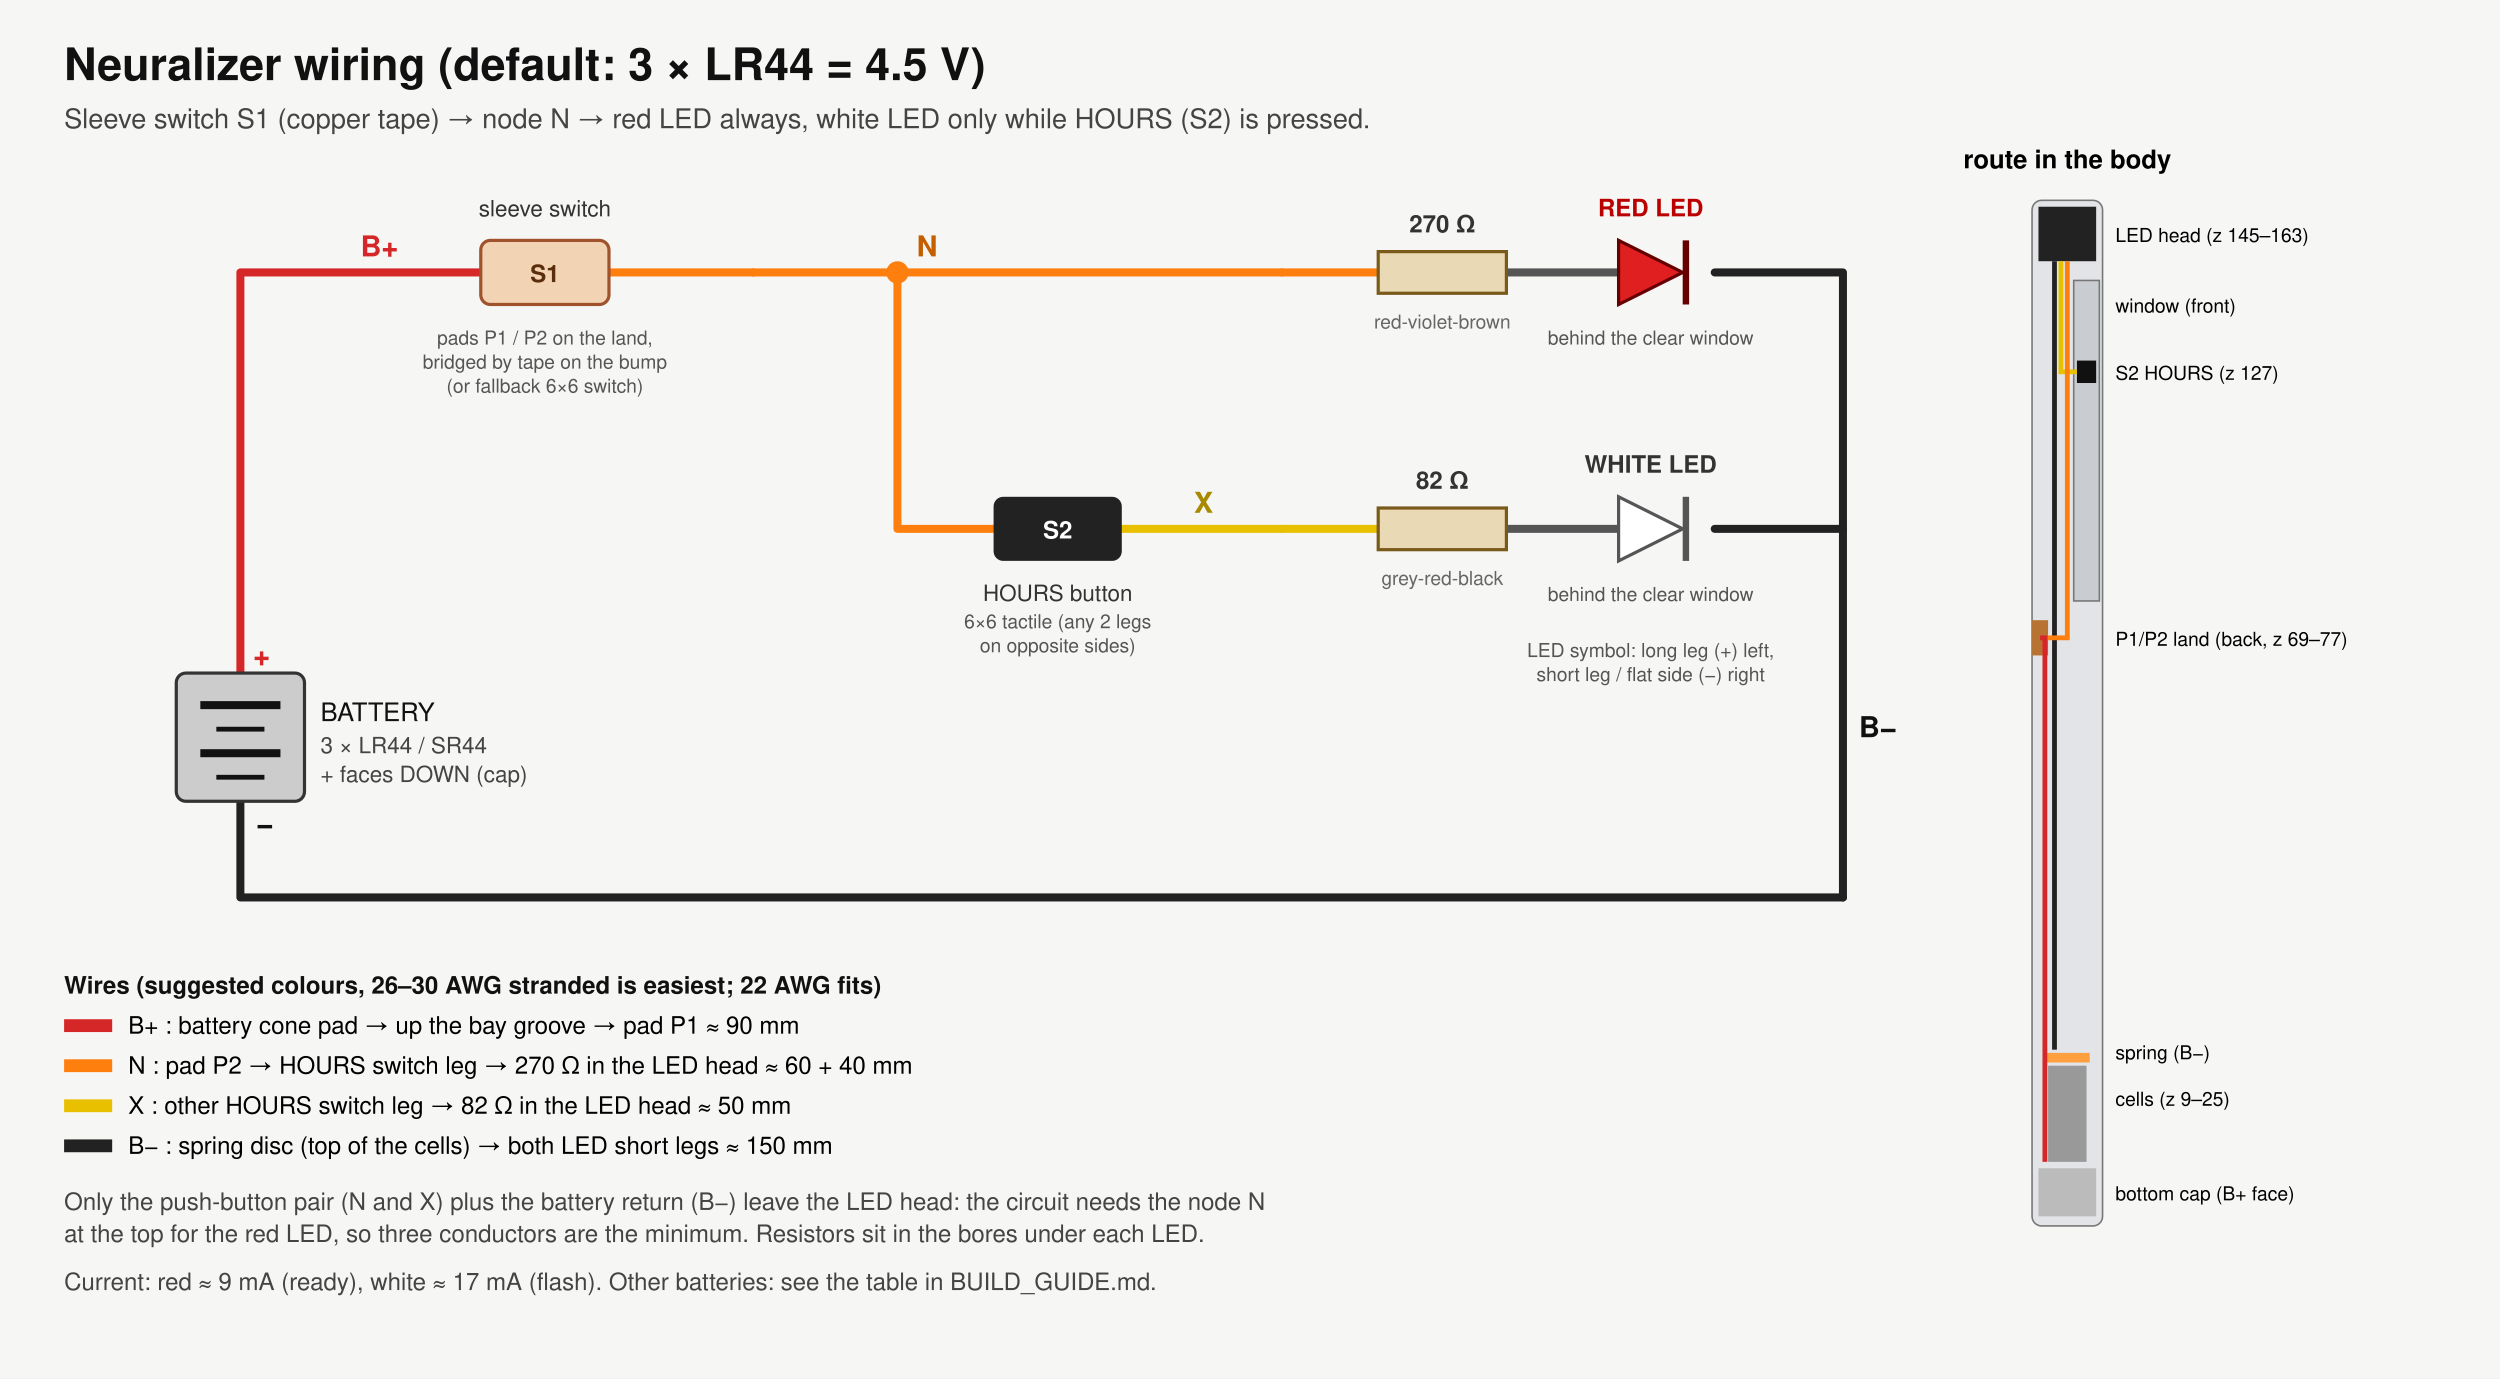
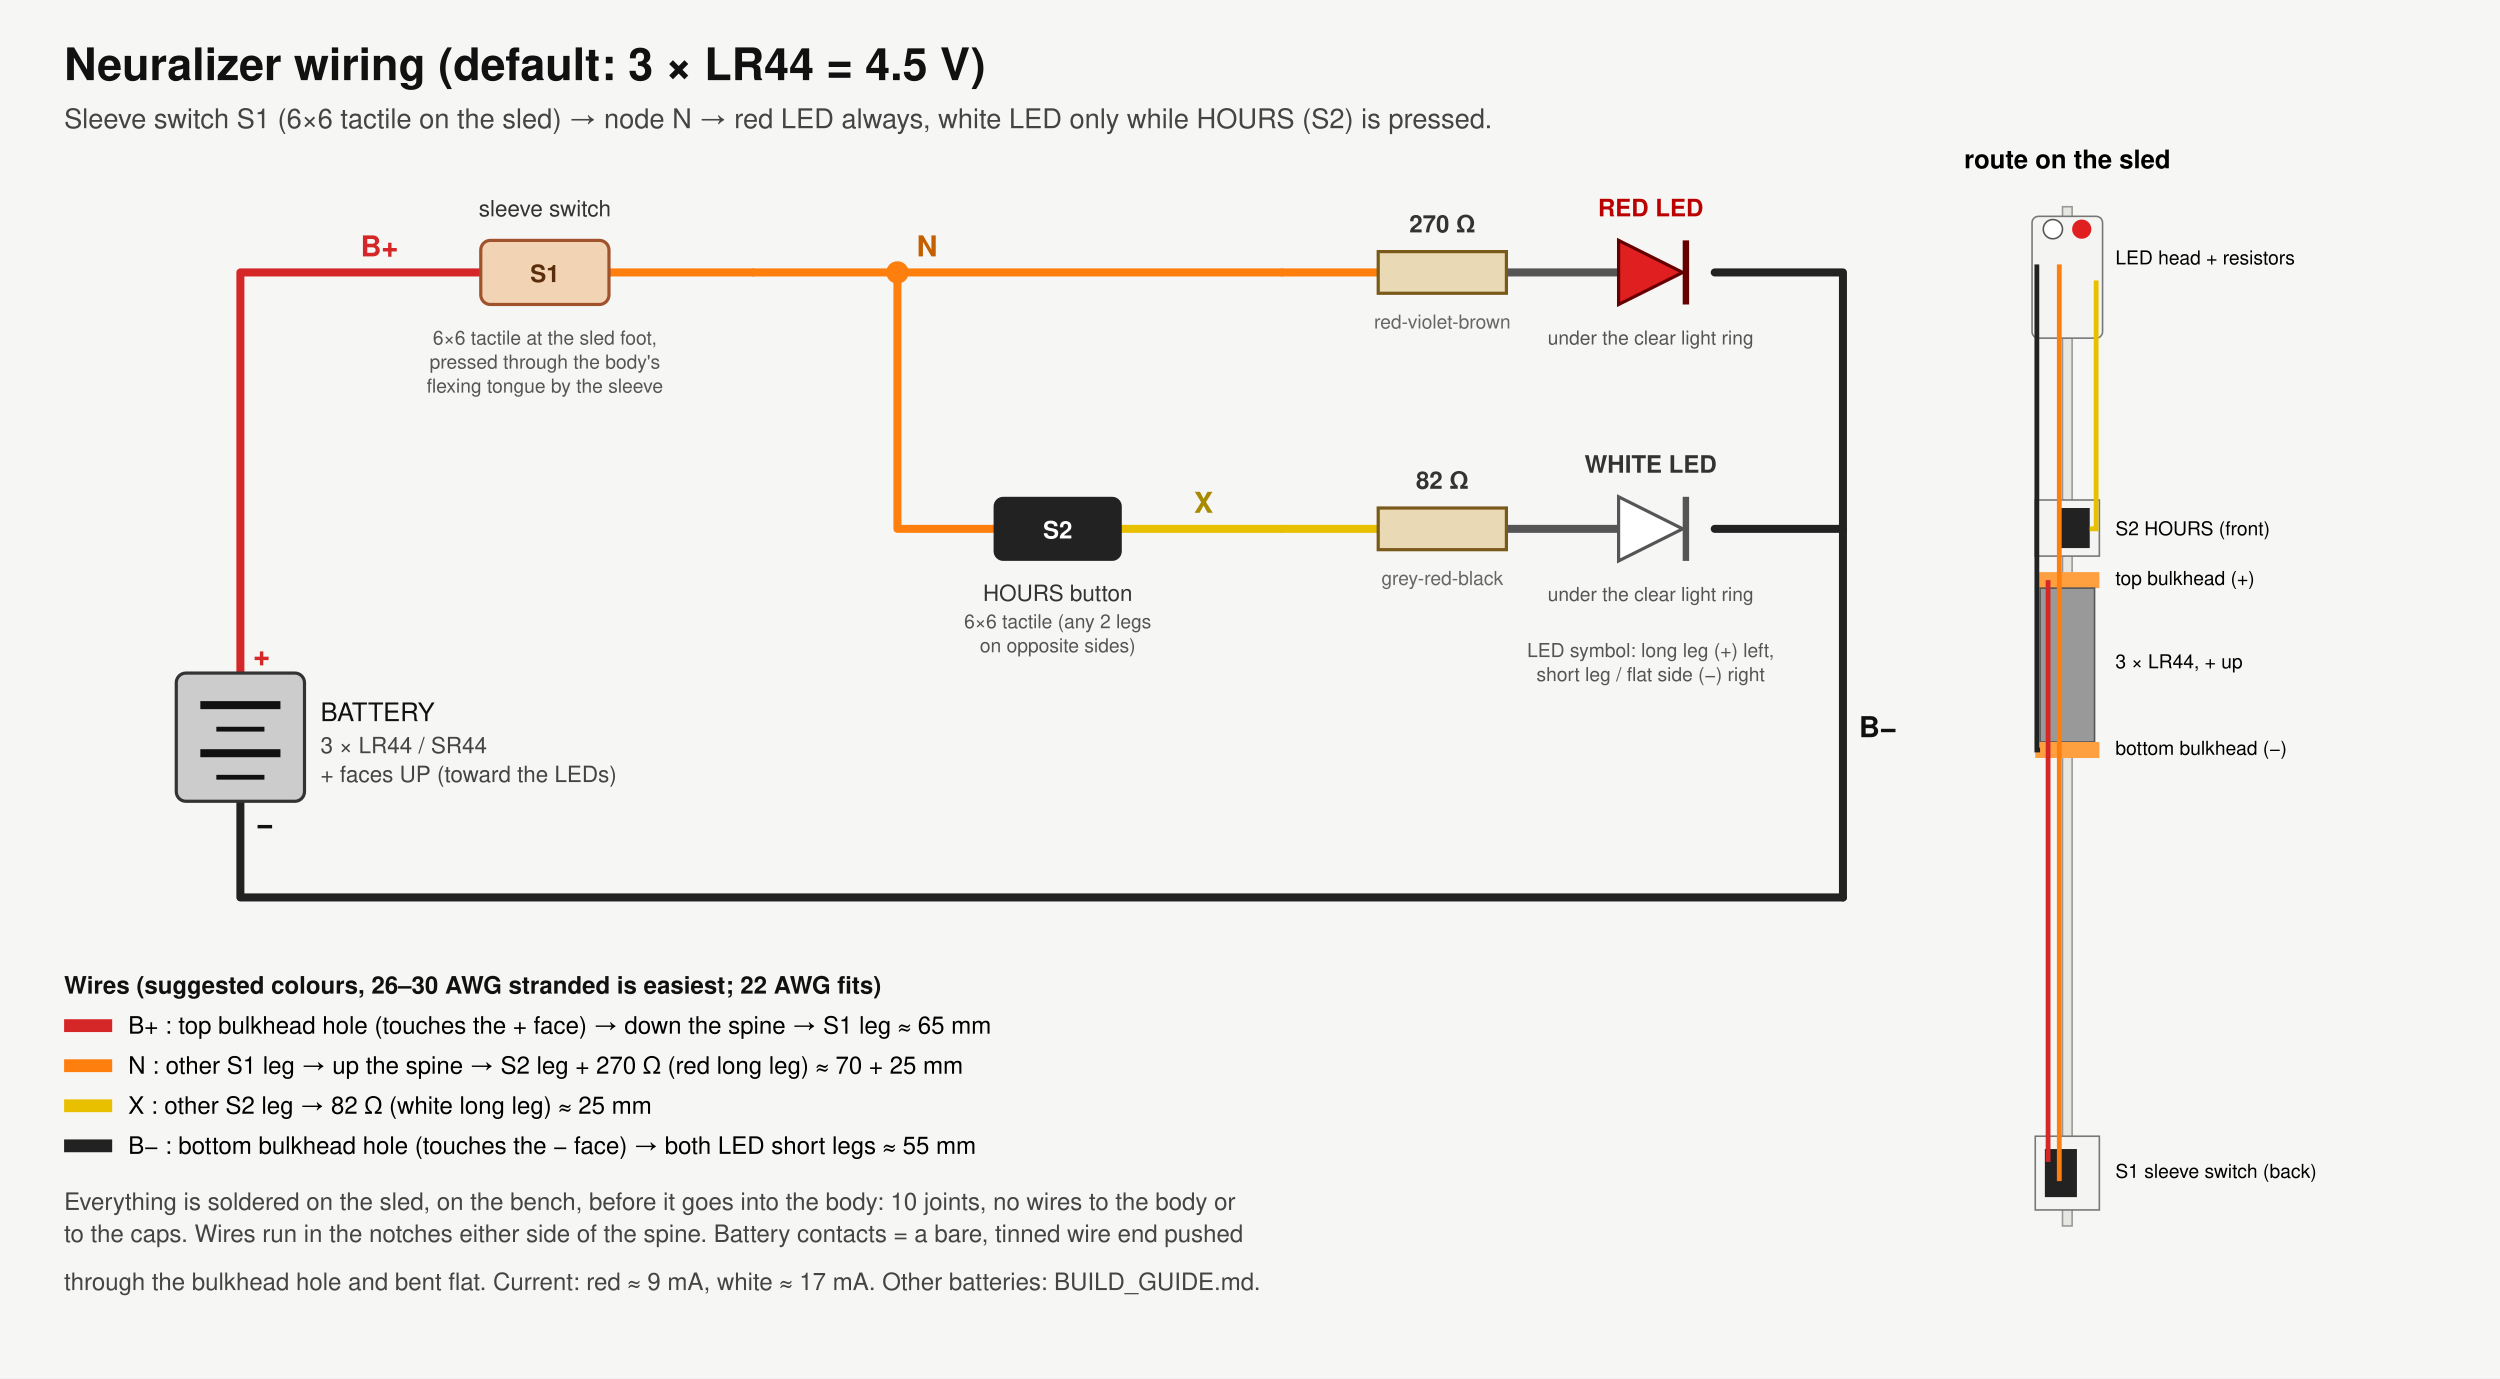
<svg xmlns="http://www.w3.org/2000/svg" width="1560" height="860" viewBox="0 0 1560 860" font-family="Helvetica, Arial, sans-serif">
  <rect width="1560" height="860" fill="#f6f6f4" />
  <text x="40" y="50" font-size="28" font-weight="700" fill="#111">Neuralizer wiring (default: 3 × LR44 = 4.5 V)</text>
-   <text x="40" y="80" font-size="17" fill="#444">Sleeve switch S1 (copper tape) → node N → red LED always, white LED only while HOURS (S2) is pressed.</text>
+   <text x="40" y="80" font-size="17" fill="#444">Sleeve switch S1 (6×6 tactile on the sled) → node N → red LED always, white LED only while HOURS (S2) is pressed.</text>
  <g stroke-width="5" fill="none" stroke-linecap="round" stroke-linejoin="round">
    <path d="M150 420 V170 H300" stroke="#d62728" />
    <path d="M380 170 H470" stroke="#ff7f0e" />
    <path d="M470 170 H800" stroke="#ff7f0e" />
    <path d="M560 170 V330 H620" stroke="#ff7f0e" />
    <path d="M800 170 H860" stroke="#ff7f0e" />
    <path d="M940 170 H1010" stroke="#555" />
    <path d="M1070 170 H1150 V560" stroke="#222" />
    <path d="M700 330 H800" stroke="#e8c000" />
    <path d="M800 330 H860" stroke="#e8c000" />
    <path d="M940 330 H1010" stroke="#555" />
    <path d="M1070 330 H1150" stroke="#222" />
    <path d="M1150 560 H150 V500" stroke="#222" />
  </g>
  <g>
    <rect x="110" y="420" width="80" height="80" rx="6" fill="#ccc" stroke="#333" stroke-width="2" />
    <line x1="125" y1="440" x2="175" y2="440" stroke="#111" stroke-width="5" />
    <line x1="135" y1="455" x2="165" y2="455" stroke="#111" stroke-width="3" />
    <line x1="125" y1="470" x2="175" y2="470" stroke="#111" stroke-width="5" />
    <line x1="135" y1="485" x2="165" y2="485" stroke="#111" stroke-width="3" />
    <text x="200" y="450" font-size="16" fill="#111">BATTERY</text>
    <text x="200" y="470" font-size="14" fill="#444">3 × LR44 / SR44</text>
-     <text x="200" y="488" font-size="14" fill="#444">+ faces DOWN (cap)</text>
+     <text x="200" y="488" font-size="14" fill="#444">+ faces UP (toward the LEDs)</text>
    <text x="158" y="415" font-size="18" fill="#d62728" font-weight="700">+</text>
    <text x="160" y="520" font-size="18" fill="#111" font-weight="700">−</text>
  </g>
  <g>
    <rect x="300" y="150" width="80" height="40" rx="6" fill="#f2d3b3" stroke="#a0522d" stroke-width="2" />
    <text x="340" y="176" font-size="15" text-anchor="middle" fill="#5a2d0c" font-weight="700">S1</text>
    <text x="340" y="135" font-size="14" text-anchor="middle" fill="#333">sleeve switch</text>
-     <text x="340" y="215" font-size="12" text-anchor="middle" fill="#555">pads P1 / P2 on the land,</text>
-     <text x="340" y="230" font-size="12" text-anchor="middle" fill="#555">bridged by tape on the bump</text>
-     <text x="340" y="245" font-size="12" text-anchor="middle" fill="#555">(or fallback 6×6 switch)</text>
+     <text x="340" y="215" font-size="12" text-anchor="middle" fill="#555">6×6 tactile at the sled foot,</text>
+     <text x="340" y="230" font-size="12" text-anchor="middle" fill="#555">pressed through the body's</text>
+     <text x="340" y="245" font-size="12" text-anchor="middle" fill="#555">flexing tongue by the sleeve</text>
  </g>
  <circle cx="560" cy="170" r="7" fill="#ff7f0e" />
  <text x="572" y="160" font-size="18" fill="#c45f00" font-weight="700">N</text>
  <g>
    <rect x="620" y="310" width="80" height="40" rx="6" fill="#222" />
    <text x="660" y="336" font-size="15" text-anchor="middle" fill="#fff" font-weight="700">S2</text>
    <text x="660" y="375" font-size="14" text-anchor="middle" fill="#333">HOURS button</text>
    <text x="660" y="392" font-size="12" text-anchor="middle" fill="#555">6×6 tactile (any 2 legs</text>
    <text x="660" y="407" font-size="12" text-anchor="middle" fill="#555">on opposite sides)</text>
  </g>
  <text x="745" y="320" font-size="18" fill="#a88a00" font-weight="700">X</text>
  <g font-size="15" text-anchor="middle">
    <rect x="860" y="157" width="80" height="26" fill="#e9d9b5" stroke="#7a5a1a" stroke-width="2" />
    <text x="900" y="145" fill="#333" font-weight="700">270 Ω</text>
    <text x="900" y="205" fill="#666" font-size="12">red-violet-brown</text>
    <rect x="860" y="317" width="80" height="26" fill="#e9d9b5" stroke="#7a5a1a" stroke-width="2" />
    <text x="900" y="305" fill="#333" font-weight="700">82 Ω</text>
    <text x="900" y="365" fill="#666" font-size="12">grey-red-black</text>
  </g>
  <g>
    <polygon points="1010,150 1010,190 1050,170" fill="#e02020" stroke="#600" stroke-width="2" />
    <line x1="1052" y1="150" x2="1052" y2="190" stroke="#600" stroke-width="4" />
    <text x="1030" y="135" font-size="15" text-anchor="middle" font-weight="700" fill="#b00">RED LED</text>
-     <text x="1030" y="215" font-size="12" text-anchor="middle" fill="#555">behind the clear window</text>
+     <text x="1030" y="215" font-size="12" text-anchor="middle" fill="#555">under the clear light ring</text>
    <polygon points="1010,310 1010,350 1050,330" fill="#fff" stroke="#555" stroke-width="2" />
    <line x1="1052" y1="310" x2="1052" y2="350" stroke="#555" stroke-width="4" />
    <text x="1030" y="295" font-size="15" text-anchor="middle" font-weight="700" fill="#333">WHITE LED</text>
-     <text x="1030" y="375" font-size="12" text-anchor="middle" fill="#555">behind the clear window</text>
+     <text x="1030" y="375" font-size="12" text-anchor="middle" fill="#555">under the clear light ring</text>
    <text x="1030" y="410" font-size="12" text-anchor="middle" fill="#555">LED symbol: long leg (+) left,</text>
    <text x="1030" y="425" font-size="12" text-anchor="middle" fill="#555">short leg / flat side (−) right</text>
  </g>
  <text x="1160" y="460" font-size="18" fill="#111" font-weight="700">B−</text>
  <text x="225" y="160" font-size="18" fill="#d62728" font-weight="700">B+</text>
  <g font-size="15">
    <text x="40" y="620" font-weight="700" fill="#111">Wires (suggested colours, 26–30 AWG stranded is easiest; 22 AWG fits)</text>
    <rect x="40" y="636" width="30" height="8" fill="#d62728" />
-     <text x="80" y="645">B+  : battery cone pad → up the bay groove → pad P1            ≈ 90 mm</text>
+     <text x="80" y="645">B+  : top bulkhead hole (touches the + face) → down the spine → S1 leg      ≈ 65 mm</text>
    <rect x="40" y="661" width="30" height="8" fill="#ff7f0e" />
-     <text x="80" y="670">N   : pad P2 → HOURS switch leg → 270 Ω in the LED head          ≈ 60 + 40 mm</text>
+     <text x="80" y="670">N   : other S1 leg → up the spine → S2 leg + 270 Ω (red long leg)        ≈ 70 + 25 mm</text>
    <rect x="40" y="686" width="30" height="8" fill="#e8c000" />
-     <text x="80" y="695">X   : other HOURS switch leg → 82 Ω in the LED head                ≈ 50 mm</text>
+     <text x="80" y="695">X   : other S2 leg → 82 Ω (white long leg)                                 ≈ 25 mm</text>
    <rect x="40" y="711" width="30" height="8" fill="#222" />
-     <text x="80" y="720">B−  : spring disc (top of the cells) → both LED short legs           ≈ 150 mm</text>
-     <text x="40" y="755" fill="#444">Only the push-button pair (N and X) plus the battery return (B−) leave the LED head: the circuit needs the node N</text>
-     <text x="40" y="775" fill="#444">at the top for the red LED, so three conductors are the minimum. Resistors sit in the bores under each LED.</text>
-     <text x="40" y="805" fill="#444">Current: red ≈ 9 mA (ready), white ≈ 17 mA (flash). Other batteries: see the table in BUILD_GUIDE.md.</text>
+     <text x="80" y="720">B−  : bottom bulkhead hole (touches the − face) → both LED short legs       ≈ 55 mm</text>
+     <text x="40" y="755" fill="#444">Everything is soldered on the sled, on the bench, before it goes into the body: 10 joints, no wires to the body or</text>
+     <text x="40" y="775" fill="#444">to the caps. Wires run in the notches either side of the spine. Battery contacts = a bare, tinned wire end pushed</text>
+     <text x="40" y="805" fill="#444">through the bulkhead hole and bent flat. Current: red ≈ 9 mA, white ≈ 17 mA. Other batteries: BUILD_GUIDE.md.</text>
  </g>
-   <g transform="translate(1290,105)">
-     <text x="0" y="0" font-size="16" font-weight="700" text-anchor="middle">route in the body</text>
-     <rect x="-22" y="20" width="44" height="640" rx="6" fill="#e2e4e8" stroke="#777" />
-     <rect x="-18" y="24" width="36" height="34" fill="#222" />
-     <text x="30" y="46" font-size="12">LED head (z 145–163)</text>
-     <rect x="4" y="70" width="16" height="200" fill="#c9ccd1" stroke="#777" />
-     <text x="30" y="90" font-size="12">window (front)</text>
-     <rect x="6" y="120" width="12" height="14" fill="#111" />
-     <text x="30" y="132" font-size="12">S2 HOURS (z 127)</text>
-     <rect x="-22" y="282" width="10" height="22" fill="#b87333" />
-     <text x="30" y="298" font-size="12">P1/P2 land (back, z 69–77)</text>
-     <rect x="-12" y="560" width="24" height="60" fill="#999" />
-     <text x="30" y="585" font-size="12">cells (z 9–25)</text>
-     <rect x="-14" y="552" width="28" height="6" fill="#ffa040" />
-     <text x="30" y="556" font-size="12">spring (B−)</text>
-     <rect x="-18" y="624" width="36" height="30" fill="#bbb" />
-     <text x="30" y="644" font-size="12">bottom cap (B+ face)</text>
-     <path d="M-8 58 V550" stroke="#222" stroke-width="3" fill="none" />
-     <path d="M-4 58 V127 H6" stroke="#e8c000" stroke-width="3" fill="none" />
-     <path d="M0 58 V127 M0 127 V293 H-12" stroke="#ff7f0e" stroke-width="3" fill="none" />
-     <path d="M-17 293 H-14 V620" stroke="#d62728" stroke-width="3" fill="none" />
+   <g transform="translate(1290,105)" font-size="12">
+     <text x="0" y="0" font-size="16" font-weight="700" text-anchor="middle">route on the sled</text>
+     <rect x="-3" y="24" width="6" height="636" fill="#e6e6e2" stroke="#999" />
+     <rect x="-22" y="30" width="44" height="76" rx="4" fill="#f4f4f2" stroke="#777" />
+     <text x="30" y="60">LED head + resistors</text>
+     <circle cx="-9" cy="38" r="6" fill="#fff" stroke="#555" />
+     <circle cx="9" cy="38" r="6" fill="#e02020" />
+     <rect x="-20" y="207" width="40" height="35" fill="#f4f4f2" stroke="#777" />
+     <rect x="-6" y="212" width="20" height="25" fill="#222" />
+     <text x="30" y="229">S2 HOURS (front)</text>
+     <rect x="-20" y="252" width="40" height="10" fill="#ffa040" />
+     <text x="30" y="260">top bulkhead (+)</text>
+     <rect x="-17" y="262" width="34" height="96" fill="#999" stroke="#555" />
+     <text x="30" y="312">3 × LR44, + up</text>
+     <rect x="-20" y="358" width="40" height="10" fill="#ffa040" />
+     <text x="30" y="366">bottom bulkhead (−)</text>
+     <rect x="-20" y="604" width="40" height="46" fill="#f4f4f2" stroke="#777" />
+     <rect x="-14" y="612" width="20" height="30" fill="#222" />
+     <text x="30" y="630">S1 sleeve switch (back)</text>
+     <path d="M-12 257 V620" stroke="#d62728" stroke-width="3" fill="none" />
+     <path d="M-5 632 V225 H-6 M-5 225 V60" stroke="#ff7f0e" stroke-width="3" fill="none" />
+     <path d="M14 225 H18 V70" stroke="#e8c000" stroke-width="3" fill="none" />
+     <path d="M-17 363 H-19 V60" stroke="#222" stroke-width="3" fill="none" />
  </g>
</svg>
